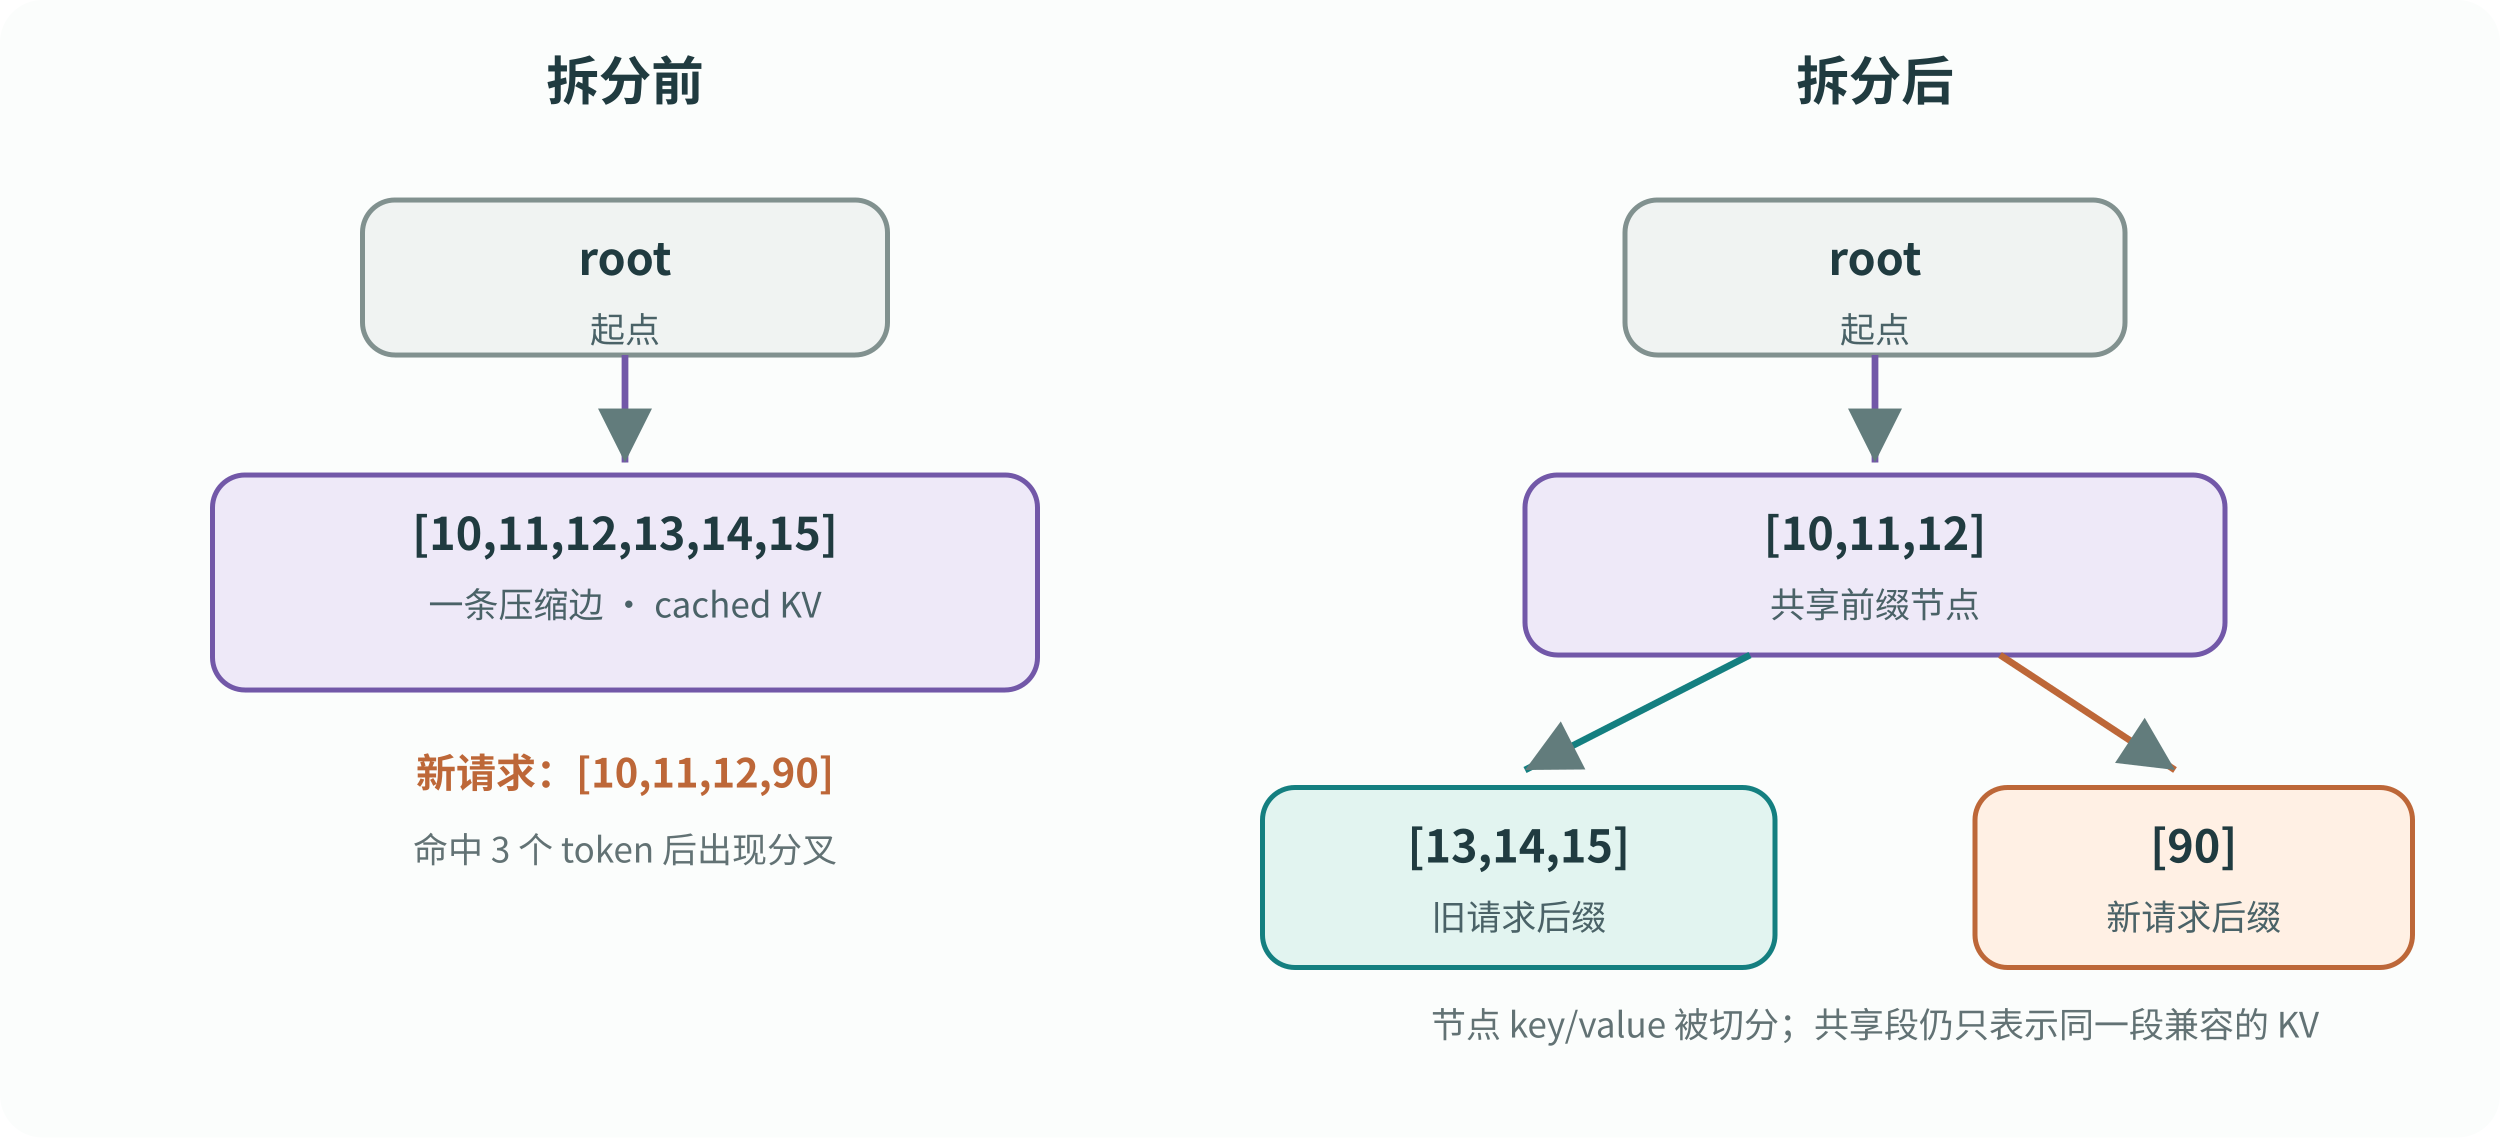
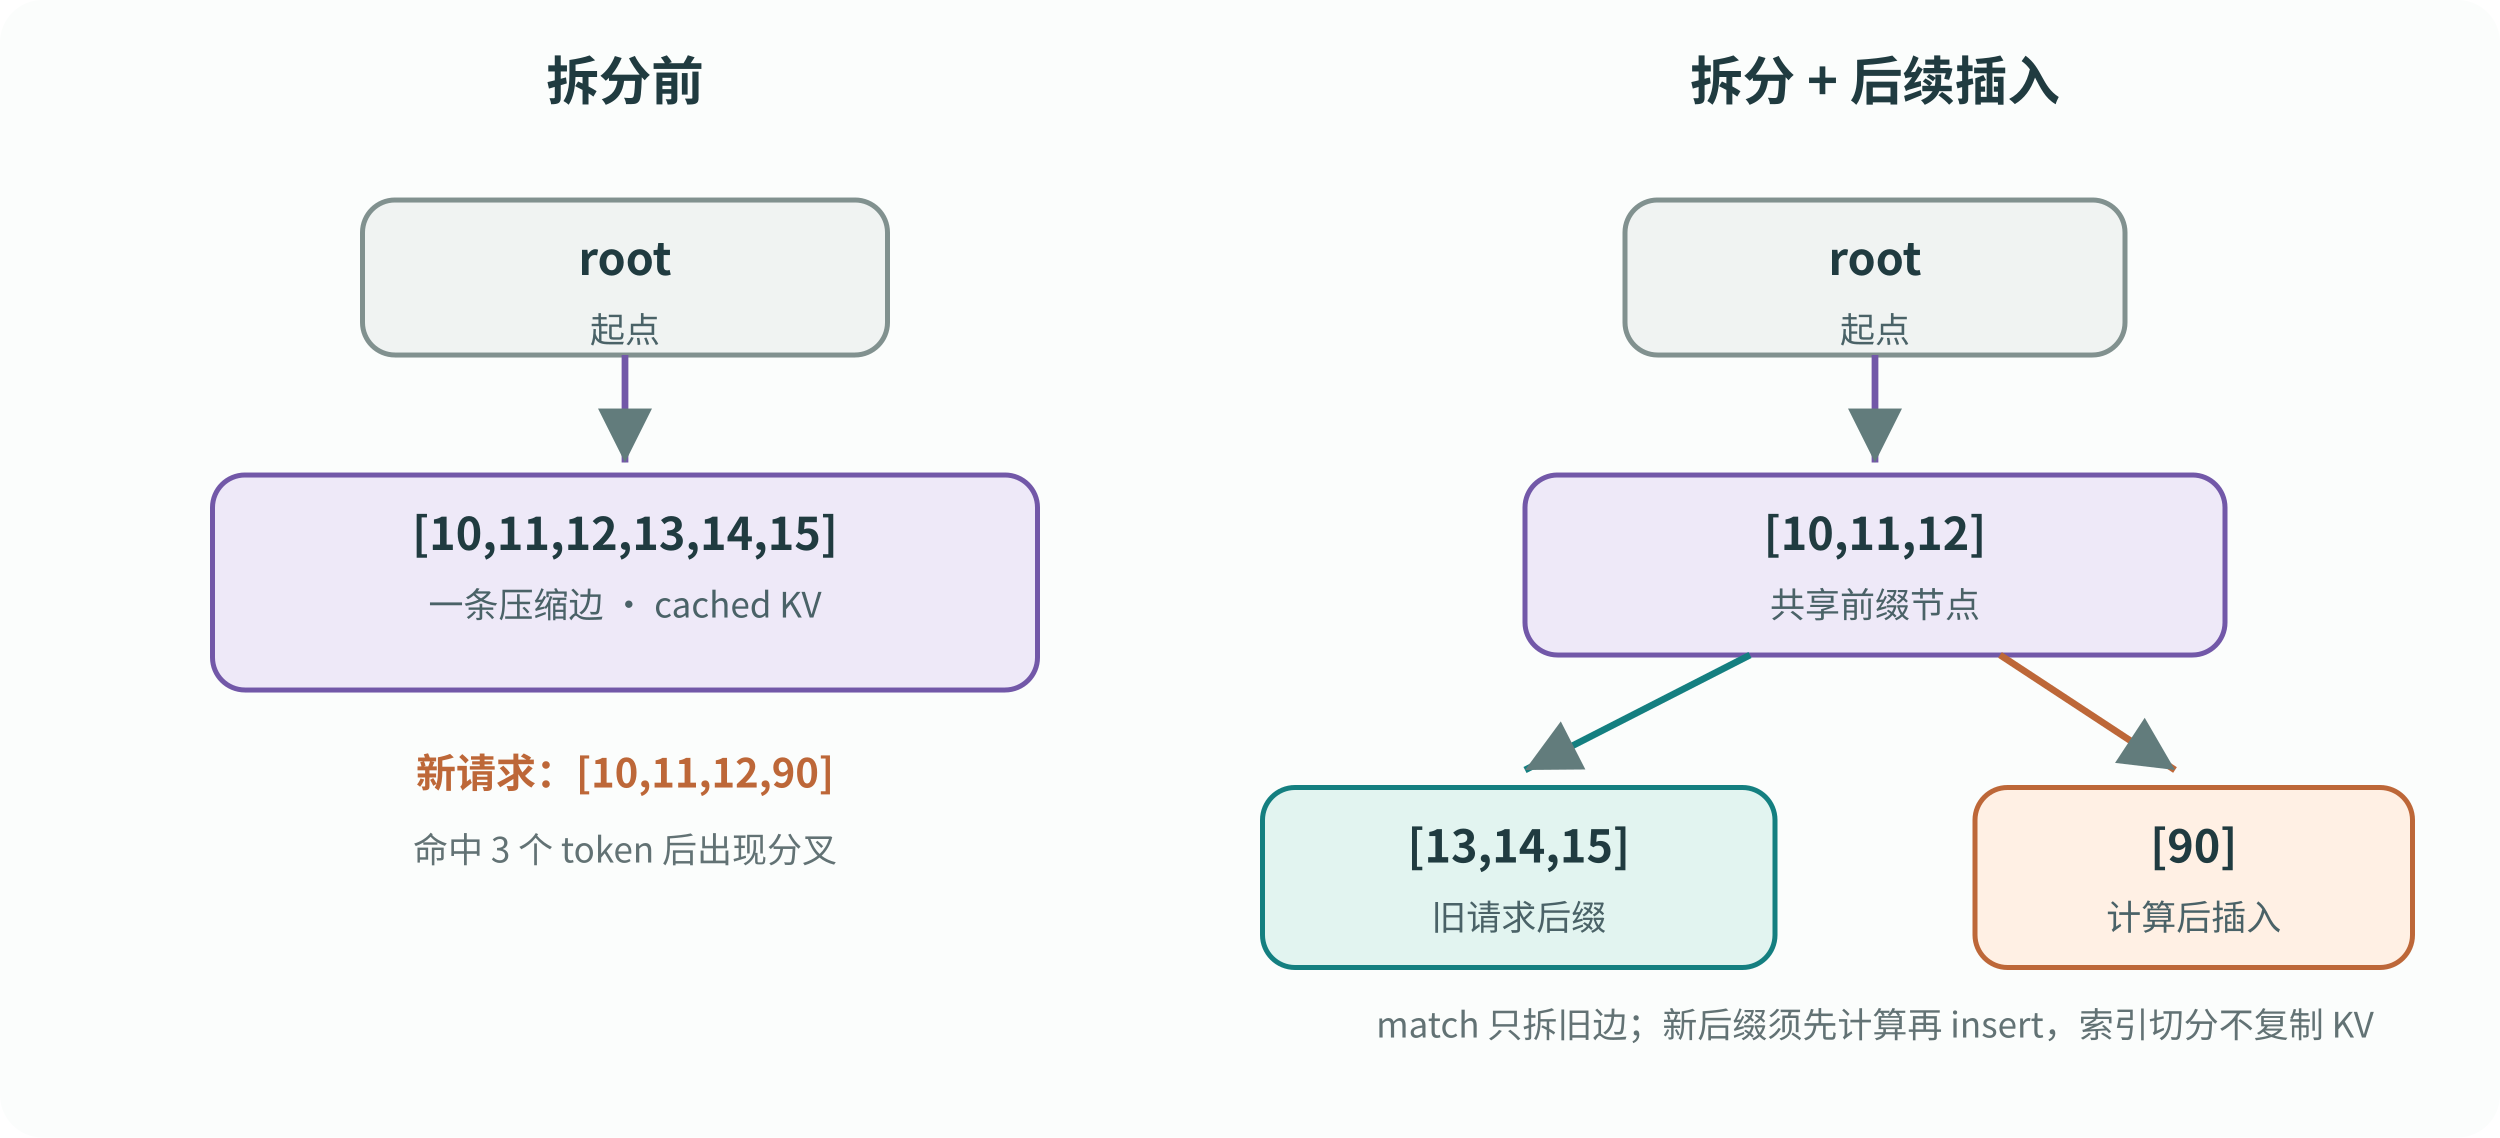
<svg xmlns="http://www.w3.org/2000/svg" viewBox="0 0 1000 455" role="img" aria-labelledby="title desc">
  <defs>
    <marker id="arrow" markerWidth="9" markerHeight="9" refX="8" refY="4" orient="auto">
      <path d="M0 0L8 4L0 8Z" fill="#627c7c" />
    </marker>
  </defs>
  <rect width="1000" height="455" rx="17" fill="#fbfdfc" />
  <text x="250" y="40" font-family="system-ui,-apple-system,'Noto Sans CJK SC',sans-serif" font-size="21" font-weight="700" text-anchor="middle" fill="#203b40">拆分前</text>
-   <text x="750" y="40" font-family="system-ui,-apple-system,'Noto Sans CJK SC',sans-serif" font-size="21" font-weight="700" text-anchor="middle" fill="#203b40">拆分后</text>
+   <text x="750" y="40" font-family="system-ui,-apple-system,'Noto Sans CJK SC',sans-serif" font-size="21" font-weight="700" text-anchor="middle" fill="#203b40">拆分 + 后续插入</text>
  <rect x="145" y="80" width="210" height="62" rx="13" fill="#f0f3f2" stroke="#81918f" stroke-width="2" />
  <text x="250" y="110" font-family="system-ui,-apple-system,'Noto Sans CJK SC',sans-serif" font-size="18" font-weight="700" text-anchor="middle" fill="#203b40">root</text>
  <text x="250" y="137" font-family="system-ui,-apple-system,'Noto Sans CJK SC',sans-serif" font-size="14" font-weight="500" text-anchor="middle" fill="#4a6267">起点</text>
  <rect x="85" y="190" width="330" height="86" rx="13" fill="#eee9f8" stroke="#7258a8" stroke-width="2" />
  <text x="250" y="220" font-family="system-ui,-apple-system,'Noto Sans CJK SC',sans-serif" font-size="18" font-weight="700" text-anchor="middle" fill="#203b40">[10,11,12,13,14,15]</text>
  <text x="250" y="247" font-family="system-ui,-apple-system,'Noto Sans CJK SC',sans-serif" font-size="14" font-weight="500" text-anchor="middle" fill="#4a6267">一条压缩边 · cached KV</text>
  <path d="M250 142 L250 185" fill="none" stroke="#7258a8" stroke-width="2.7" marker-end="url(#arrow)" />
  <text x="250" y="315" font-family="system-ui,-apple-system,'Noto Sans CJK SC',sans-serif" font-size="16" font-weight="700" text-anchor="middle" fill="#bd6738">新请求：[10,11,12,90]</text>
  <text x="250" y="345" font-family="system-ui,-apple-system,'Noto Sans CJK SC',sans-serif" font-size="14" font-weight="500" text-anchor="middle" fill="#627274">命中 3 个 token 后出现分叉</text>
  <rect x="650" y="80" width="200" height="62" rx="13" fill="#f0f3f2" stroke="#81918f" stroke-width="2" />
  <text x="750" y="110" font-family="system-ui,-apple-system,'Noto Sans CJK SC',sans-serif" font-size="18" font-weight="700" text-anchor="middle" fill="#203b40">root</text>
  <text x="750" y="137" font-family="system-ui,-apple-system,'Noto Sans CJK SC',sans-serif" font-size="14" font-weight="500" text-anchor="middle" fill="#4a6267">起点</text>
  <rect x="610" y="190" width="280" height="72" rx="13" fill="#eee9f8" stroke="#7258a8" stroke-width="2" />
  <text x="750" y="220" font-family="system-ui,-apple-system,'Noto Sans CJK SC',sans-serif" font-size="18" font-weight="700" text-anchor="middle" fill="#203b40">[10,11,12]</text>
  <text x="750" y="247" font-family="system-ui,-apple-system,'Noto Sans CJK SC',sans-serif" font-size="14" font-weight="500" text-anchor="middle" fill="#4a6267">共享前缀节点</text>
  <rect x="505" y="315" width="205" height="72" rx="13" fill="#e2f4f0" stroke="#147f80" stroke-width="2" />
  <text x="607.5" y="345" font-family="system-ui,-apple-system,'Noto Sans CJK SC',sans-serif" font-size="18" font-weight="700" text-anchor="middle" fill="#203b40">[13,14,15]</text>
  <text x="607.5" y="372" font-family="system-ui,-apple-system,'Noto Sans CJK SC',sans-serif" font-size="14" font-weight="500" text-anchor="middle" fill="#4a6267">旧请求后缀</text>
  <rect x="790" y="315" width="175" height="72" rx="13" fill="#fff0e4" stroke="#bd6738" stroke-width="2" />
  <text x="877.5" y="345" font-family="system-ui,-apple-system,'Noto Sans CJK SC',sans-serif" font-size="18" font-weight="700" text-anchor="middle" fill="#203b40">[90]</text>
-   <text x="877.5" y="372" font-family="system-ui,-apple-system,'Noto Sans CJK SC',sans-serif" font-size="14" font-weight="500" text-anchor="middle" fill="#4a6267">新请求后缀</text>
+   <text x="877.5" y="372" font-family="system-ui,-apple-system,'Noto Sans CJK SC',sans-serif" font-size="14" font-weight="500" text-anchor="middle" fill="#4a6267">计算后插入</text>
  <path d="M750 142 L750 185" fill="none" stroke="#7258a8" stroke-width="2.7" marker-end="url(#arrow)" />
  <path d="M700 262 L610 308" fill="none" stroke="#147f80" stroke-width="2.7" marker-end="url(#arrow)" />
  <path d="M800 262 L870 308" fill="none" stroke="#bd6738" stroke-width="2.7" marker-end="url(#arrow)" />
-   <text x="750" y="415" font-family="system-ui,-apple-system,'Noto Sans CJK SC',sans-serif" font-size="14" font-weight="500" text-anchor="middle" fill="#627274">节点 key/value 被切分；共享段仍只表示同一段兼容的 KV</text>
+   <text x="750" y="415" font-family="system-ui,-apple-system,'Noto Sans CJK SC',sans-serif" font-size="14" font-weight="500" text-anchor="middle" fill="#627274">match 只拆旧边；新后缀须先计算再 insert，索引切分不复制 KV</text>
</svg>
